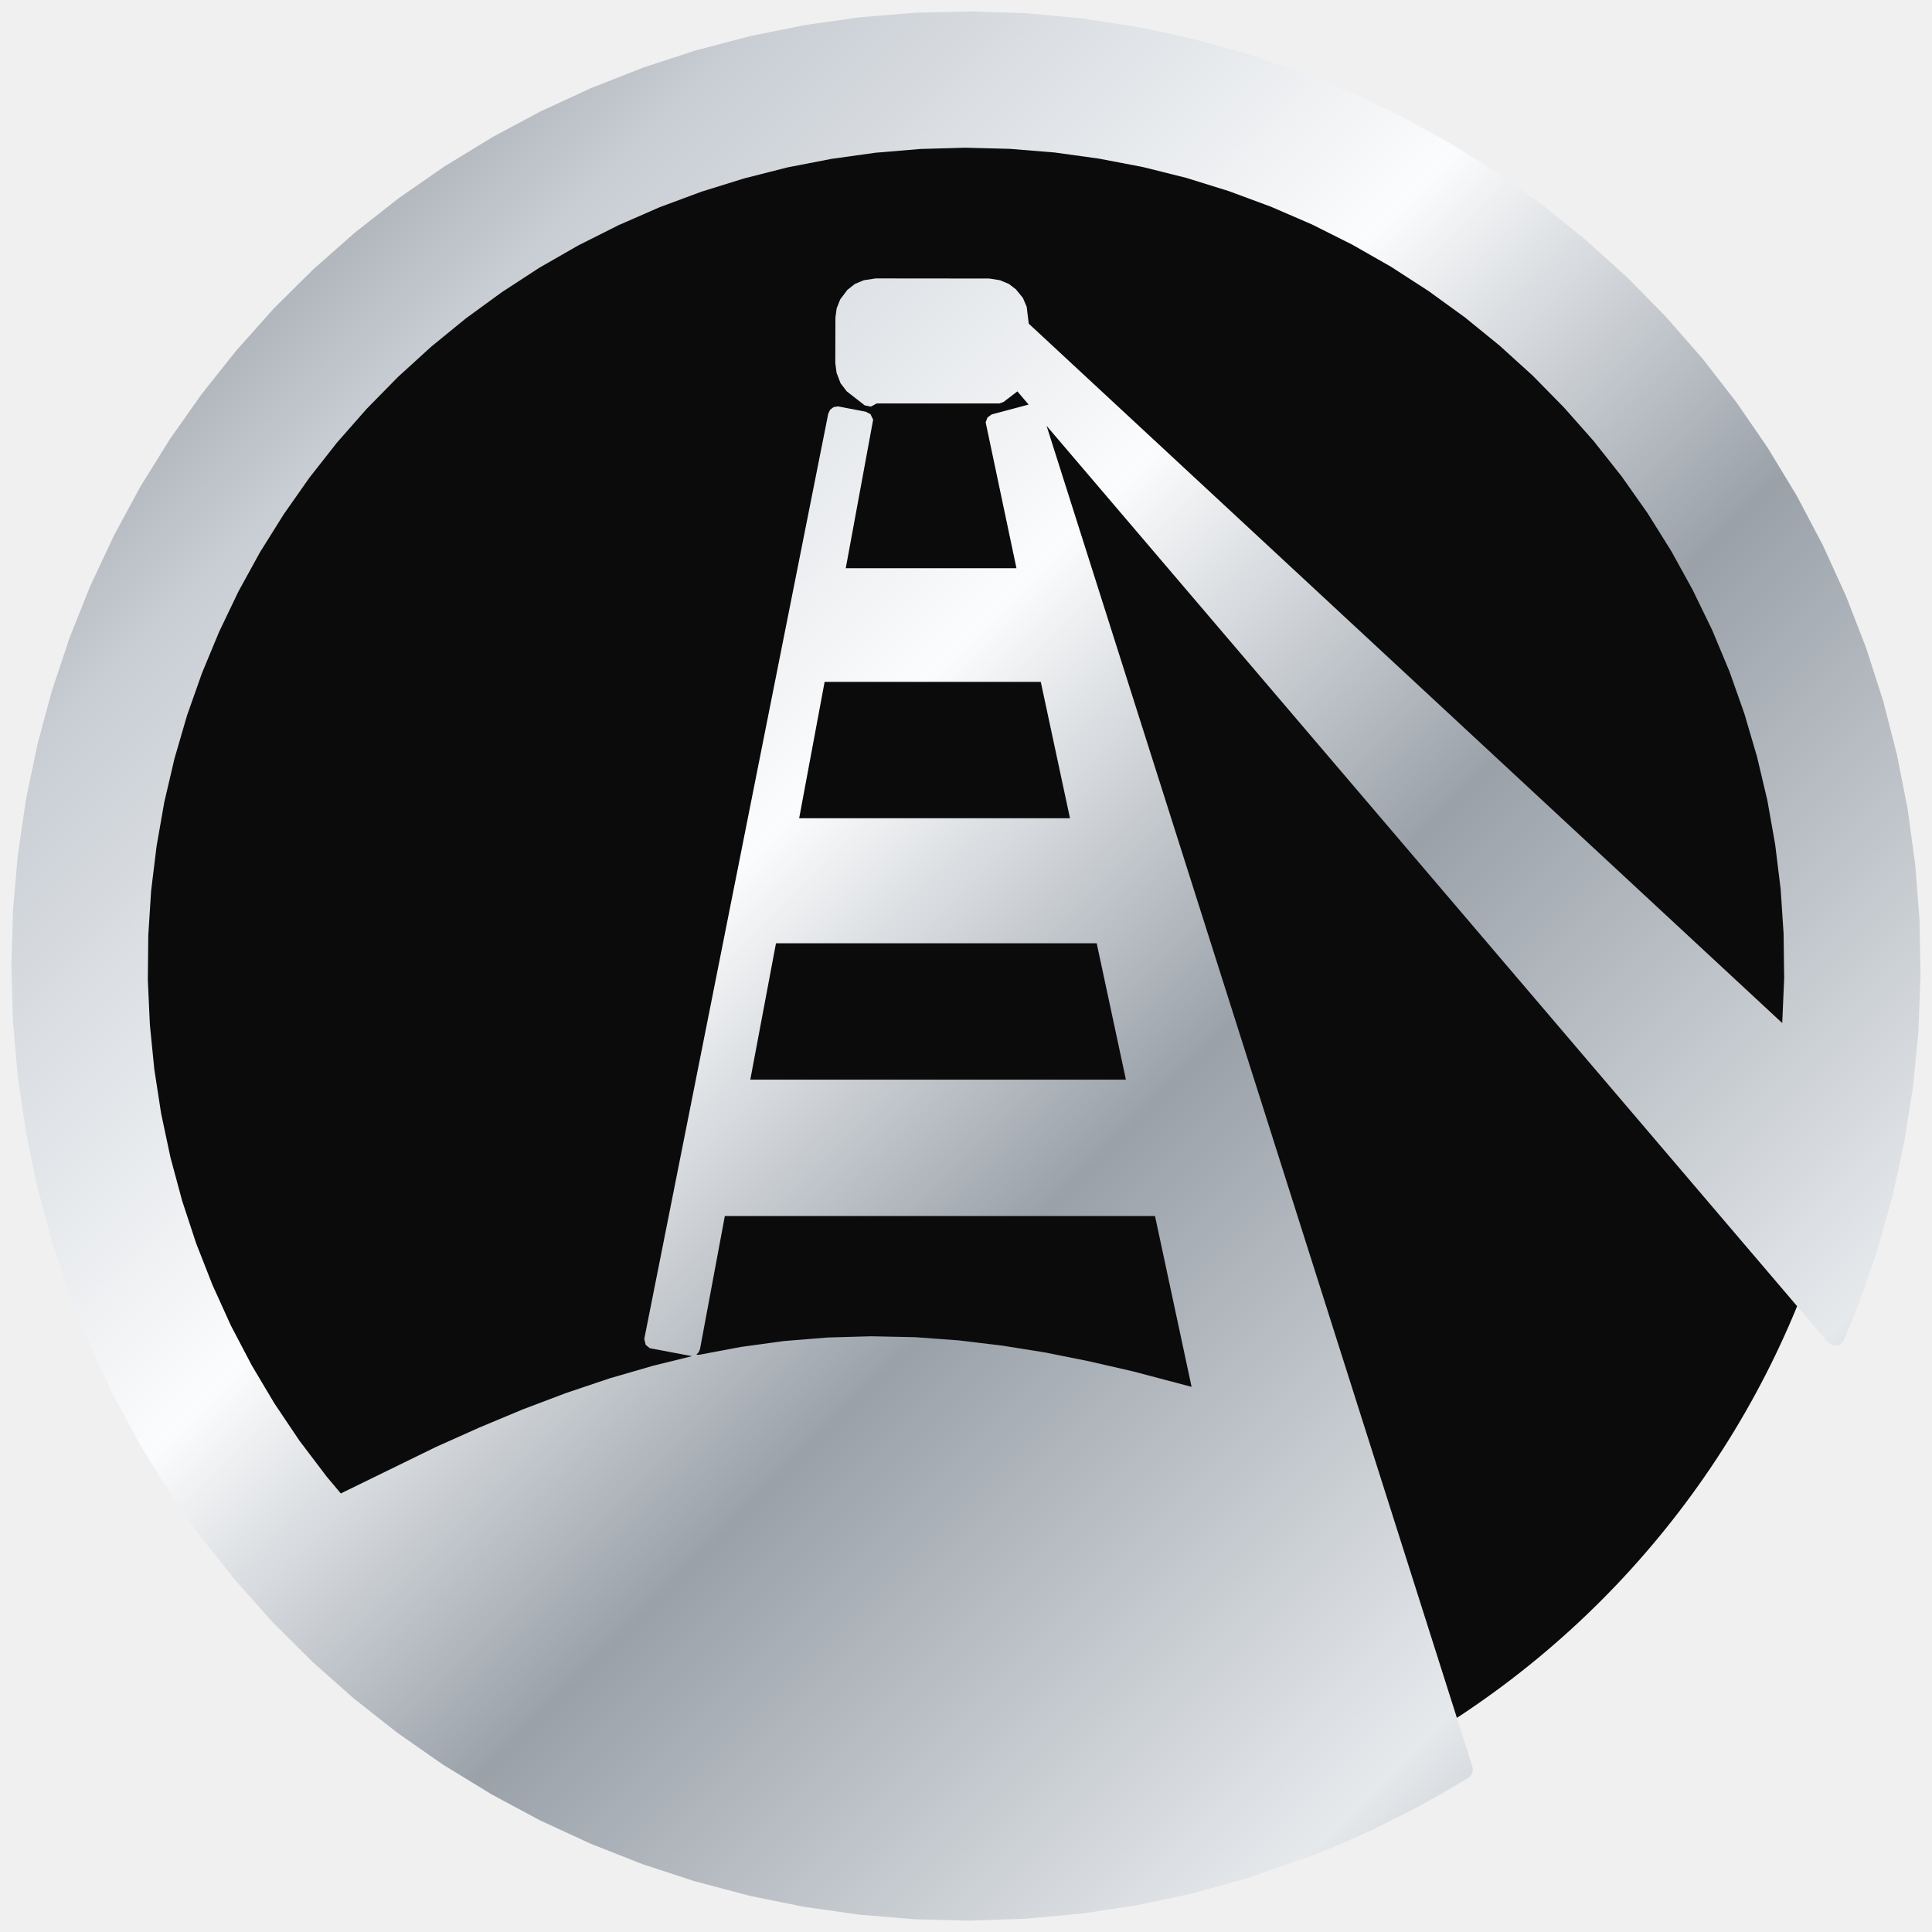
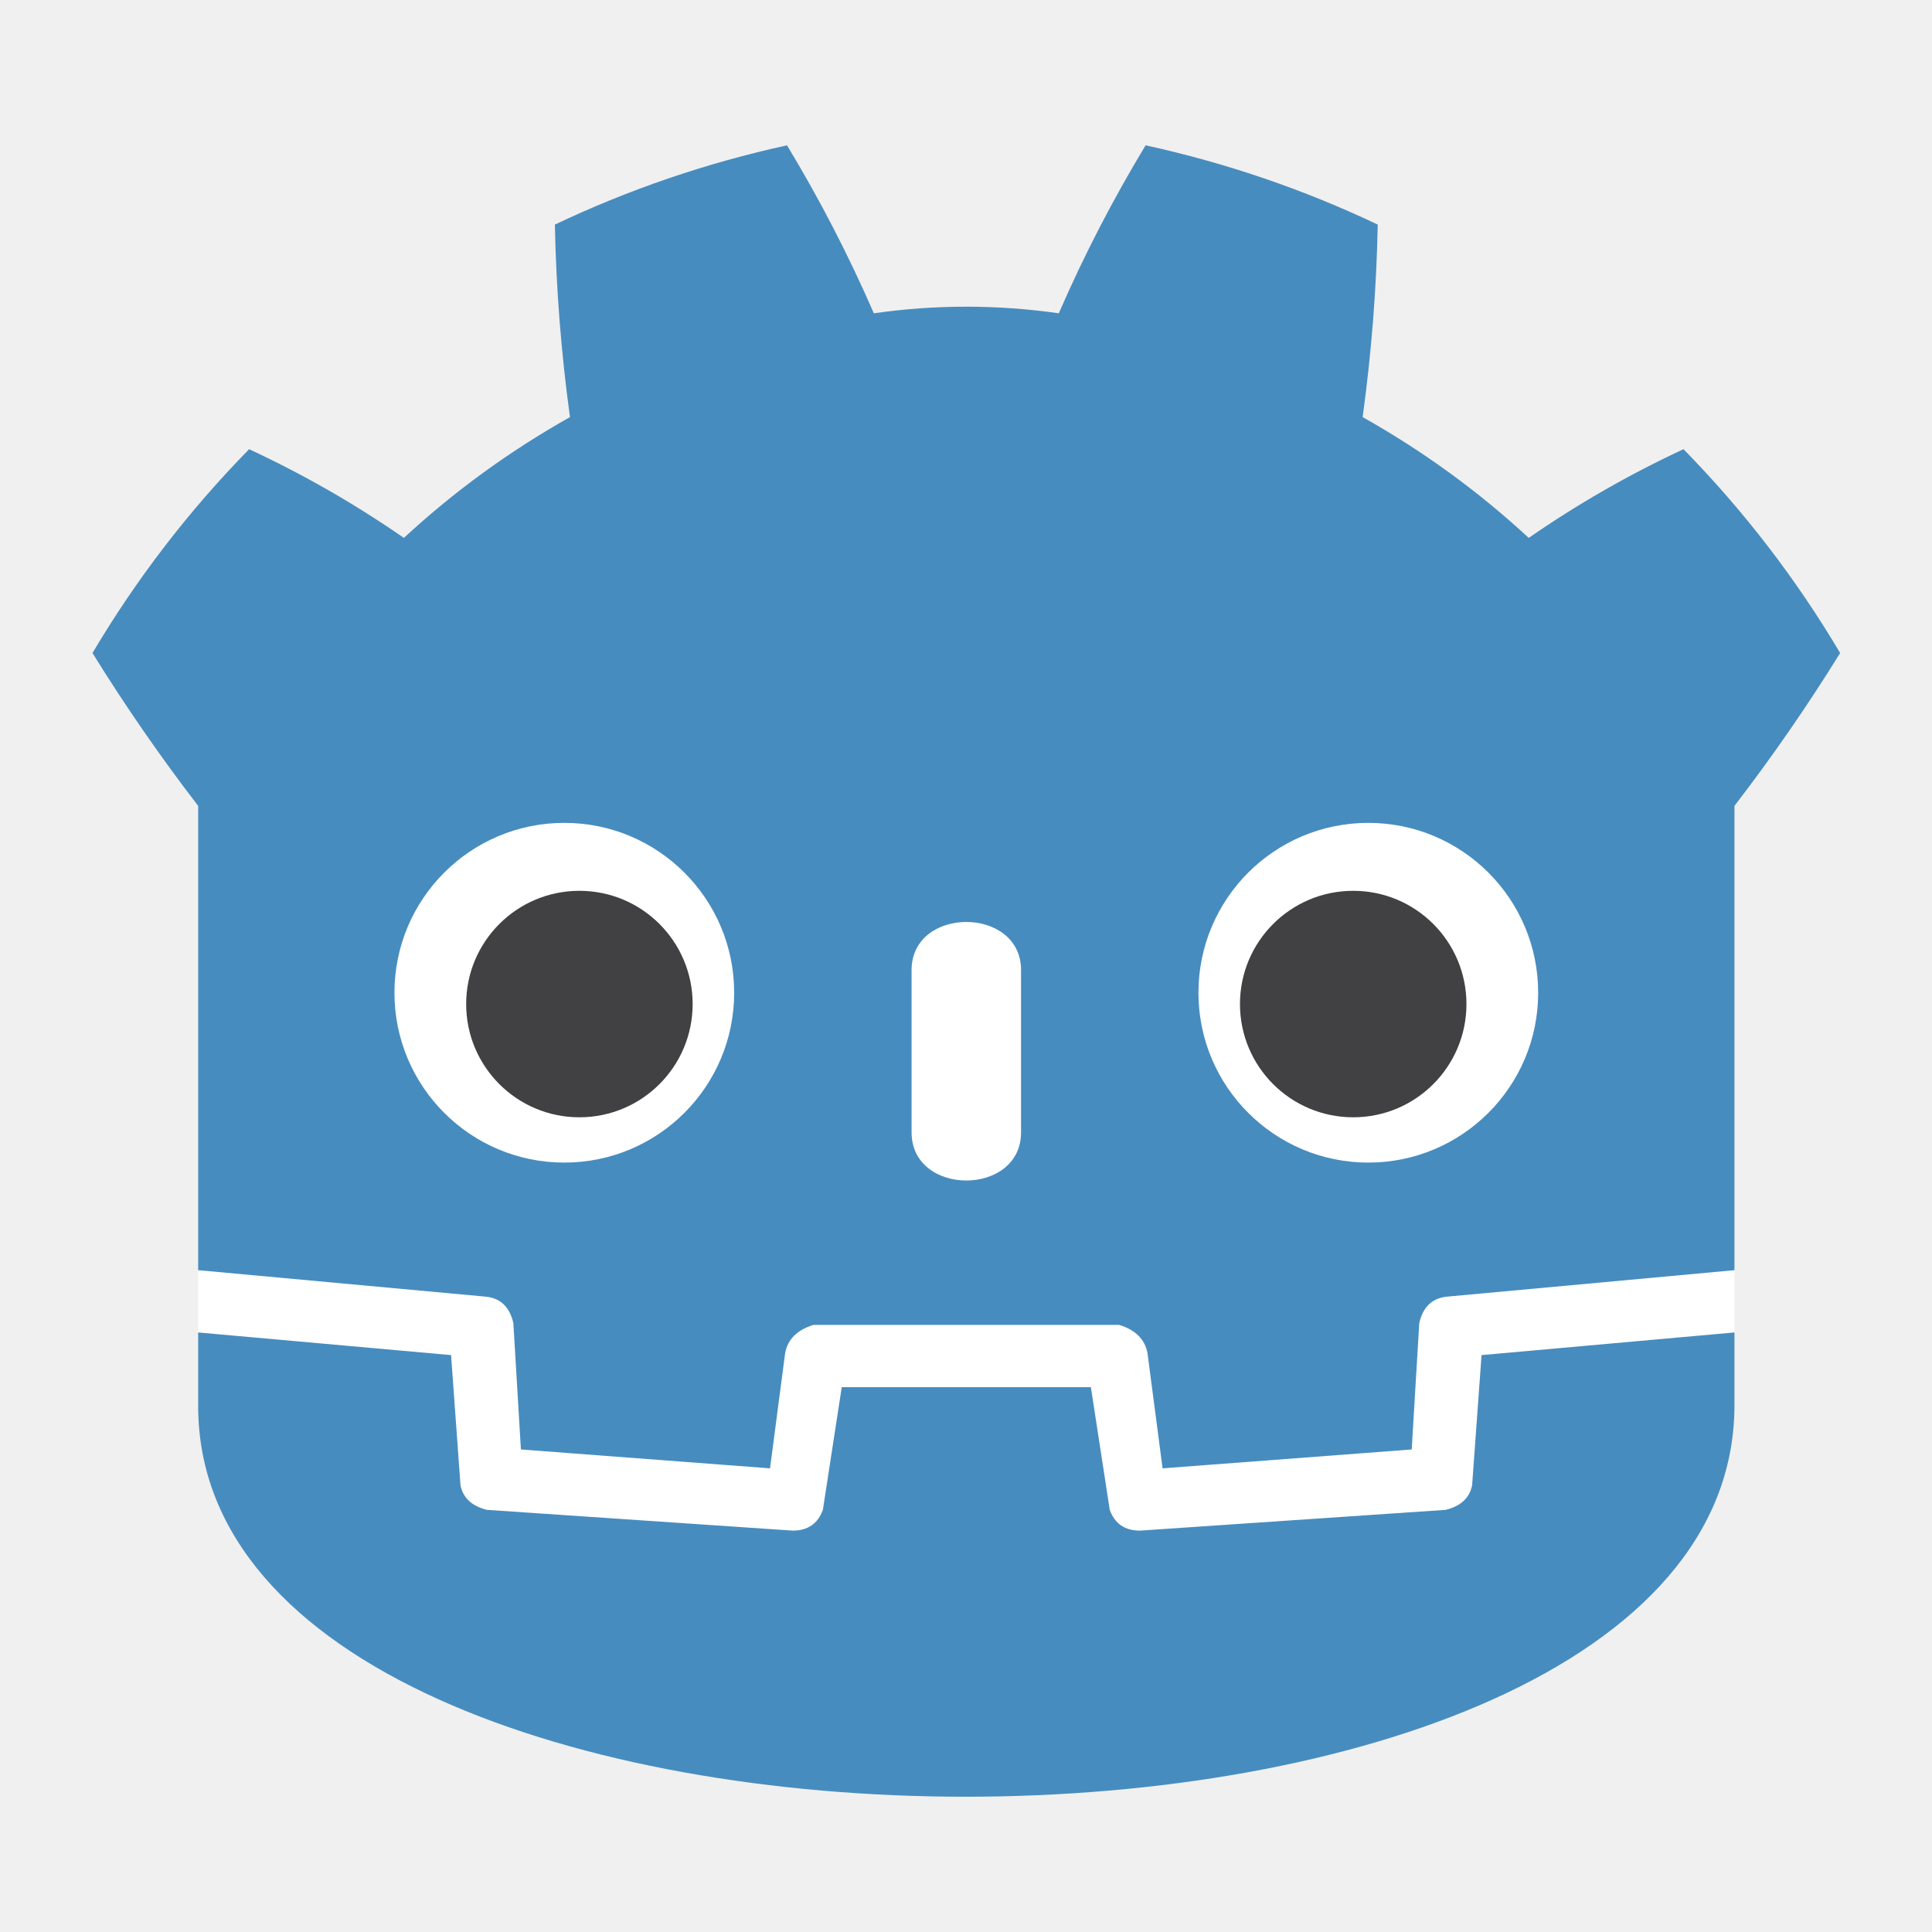
<svg xmlns="http://www.w3.org/2000/svg" width="16" height="16">
-   <defs>
-     <linearGradient id="a" gradientUnits="userSpaceOnUse" x1="-90" y1="-90" x2="90" y2="90">
-       <stop offset="0" stop-color="#5f656c" />
-       <stop offset="0.22" stop-color="#c9ced4" />
-       <stop offset="0.42" stop-color="#fbfcfd" />
-       <stop offset="0.58" stop-color="#9aa1a9" />
-       <stop offset="0.8" stop-color="#e6e9ec" />
-       <stop offset="1" stop-color="#6a7077" />
-     </linearGradient>
-   </defs>
-   <g transform="translate(8 8) scale(0.09412)">
-     <circle r="79" fill="#0b0b0c" />
-     <path d="M-84.00,-0.07L-83.86,4.88L-83.44,9.67L-82.71,14.64L-81.73,19.41L-80.45,24.15L-78.93,28.73L-77.12,33.28L-75.02,37.79L-72.69,42.10L-70.10,46.28L-67.32,50.24L-64.27,54.08L-60.96,57.79L-57.49,61.24L-53.87,64.45L-50.02,67.48L-46.02,70.27L-41.74,72.89L-37.51,75.16L-33.03,77.23L-28.46,79.03L-23.88,80.53L-19.01,81.82L-14.27,82.78L-9.41,83.47L-4.50,83.88L0.33,84.00L5.26,83.83L10.18,83.38L15.03,82.64L19.73,81.65L24.51,80.34L30.24,78.37L33.10,77.20L35.92,75.93L39.59,74.08L42.30,72.57L44.29,71.37L44.50,71.12L44.60,70.81L44.57,70.49L7.09,-47.53L75.89,33.17L76.35,33.44L76.88,33.35L77.20,33.02L78.58,29.67L80.18,25.03L81.52,20.26L82.56,15.48L83.33,10.61L83.80,5.81L83.99,0.85L83.90,-4.03L83.53,-8.85L82.85,-13.84L81.92,-18.57L80.70,-23.33L79.19,-28.02L77.44,-32.53L75.40,-37.01L73.12,-41.34L70.54,-45.60L67.82,-49.56L64.80,-53.45L61.57,-57.14L58.16,-60.61L54.43,-63.97L50.68,-66.99L46.65,-69.86L42.49,-72.46L38.27,-74.77L33.74,-76.93L29.22,-78.75L24.58,-80.32L19.84,-81.62L15.13,-82.62L10.21,-83.38L5.34,-83.83L0.42,-84.00L-4.41,-83.88L-9.33,-83.48L-14.19,-82.79L-18.92,-81.84L-23.79,-80.56L-28.38,-79.06L-32.96,-77.26L-37.43,-75.20L-41.67,-72.93L-45.93,-70.33L-49.93,-67.55L-53.81,-64.50L-57.43,-61.30L-60.91,-57.85L-64.22,-54.14L-67.27,-50.30L-70.05,-46.36L-72.65,-42.17L-74.97,-37.88L-77.09,-33.36L-78.87,-28.90L-80.43,-24.22L-81.71,-19.48L-82.70,-14.74L-83.43,-9.76L-83.85,-4.96ZM-55.01,46.41L-56.26,44.92L-58.64,41.78L-60.84,38.51L-62.85,35.13L-64.68,31.64L-66.30,28.07L-67.74,24.40L-68.97,20.66L-70.00,16.84L-70.82,12.98L-71.42,9.09L-71.81,5.17L-71.99,1.23L-71.95,-2.71L-71.70,-6.62L-71.22,-10.55L-70.54,-14.43L-69.64,-18.27L-68.54,-22.05L-67.23,-25.76L-65.72,-29.40L-64.02,-32.95L-62.12,-36.41L-60.03,-39.75L-57.77,-42.97L-55.35,-46.05L-52.73,-49.03L-49.97,-51.84L-47.06,-54.49L-44.01,-56.98L-40.84,-59.29L-37.54,-61.44L-34.12,-63.40L-30.58,-65.18L-26.97,-66.76L-23.28,-68.13L-19.52,-69.30L-15.70,-70.27L-11.83,-71.02L-7.95,-71.56L-4.01,-71.89L-0.07,-72.00L3.87,-71.90L7.80,-71.58L11.70,-71.04L15.57,-70.30L19.37,-69.35L23.13,-68.18L26.83,-66.81L30.44,-65.25L33.97,-63.48L37.39,-61.53L40.70,-59.39L43.90,-57.07L46.96,-54.58L49.86,-51.95L52.62,-49.14L55.23,-46.19L57.69,-43.08L59.96,-39.86L62.05,-36.52L63.94,-33.09L65.66,-29.55L67.18,-25.91L68.49,-22.20L69.60,-18.42L70.51,-14.58L71.20,-10.68L71.68,-6.77L71.94,-2.84L71.99,1.10L71.82,5.02L5.52,-56.52L5.34,-58.00L5.01,-58.78L4.39,-59.54L3.78,-60.01L3.00,-60.34L2.05,-60.49L-7.95,-60.50L-9.00,-60.34L-9.78,-60.01L-10.44,-59.49L-11.07,-58.65L-11.38,-57.87L-11.49,-57.05L-11.50,-53.05L-11.39,-52.20L-11.04,-51.28L-10.49,-50.56L-8.91,-49.33L-8.37,-49.22L-7.85,-49.50L2.94,-49.50L3.29,-49.62L4.52,-50.56L5.51,-49.40L2.25,-48.53L1.89,-48.26L1.73,-47.84L4.44,-35.00L-10.58,-35.00L-8.17,-48.07L-8.41,-48.56L-8.82,-48.77L-11.26,-49.24L-11.64,-49.18L-11.95,-48.95L-12.12,-48.60L-28.31,32.82L-28.18,33.34L-27.82,33.63L-24.11,34.33L-27.52,35.17L-31.35,36.28L-35.18,37.57L-38.99,39.01L-42.82,40.61L-46.66,42.33ZM-23.73,34.20L-23.51,33.97L-23.40,33.68L-21.22,22.00L16.63,22.00L19.85,37.03L14.66,35.66L10.82,34.78L6.99,34.01L3.18,33.40L-0.65,32.94L-4.48,32.66L-8.35,32.58L-12.19,32.69L-16.02,33.00L-19.81,33.52L-23.48,34.21ZM-18.98,10.00L-16.72,-2.00L11.50,-2.00L14.07,10.00ZM-14.68,-13.00L-12.44,-25.00L6.58,-25.00L9.15,-13.00Z" fill="url(#a)" fill-rule="evenodd" />
+   <g fill="#fff" transform="scale(.01563)">
+     <path d="M105 673v33q407 354 814 0v-33z" />
+     <path fill="#478cbf" d="m105 673 152 14q12 1 15 14l4 67 132 10 8-61q2-11 15-15h162q13 4 15 15l8 61 132-10 4-67q3-13 15-14l152-14V427q30-39 56-81-35-59-83-108-43 20-82 47-40-37-88-64 7-51 8-102-59-28-123-42-26 43-46 89-49-7-98 0-20-46-46-89-64 14-123 42 1 51 8 102-48 27-88 64-39-27-82-47-48 49-83 108 26 42 56 81zm0 33v39c0 276 813 276 814 0v-39l-134 12-5 69q-2 10-14 13l-162 11q-12 0-16-11l-10-65H446l-10 65q-4 11-16 11l-162-11q-12-3-14-13l-5-69z" />
+     <path d="M483 600c0 34 58 34 58 0v-86c0-34-58-34-58 0z" />
+     <circle cx="725" cy="526" r="90" />
+     <circle cx="299" cy="526" r="90" />
+   </g>
+   <g fill="#414042" transform="scale(.01563)">
+     <circle cx="307" cy="532" r="60" />
+     <circle cx="717" cy="532" r="60" />
  </g>
</svg>
